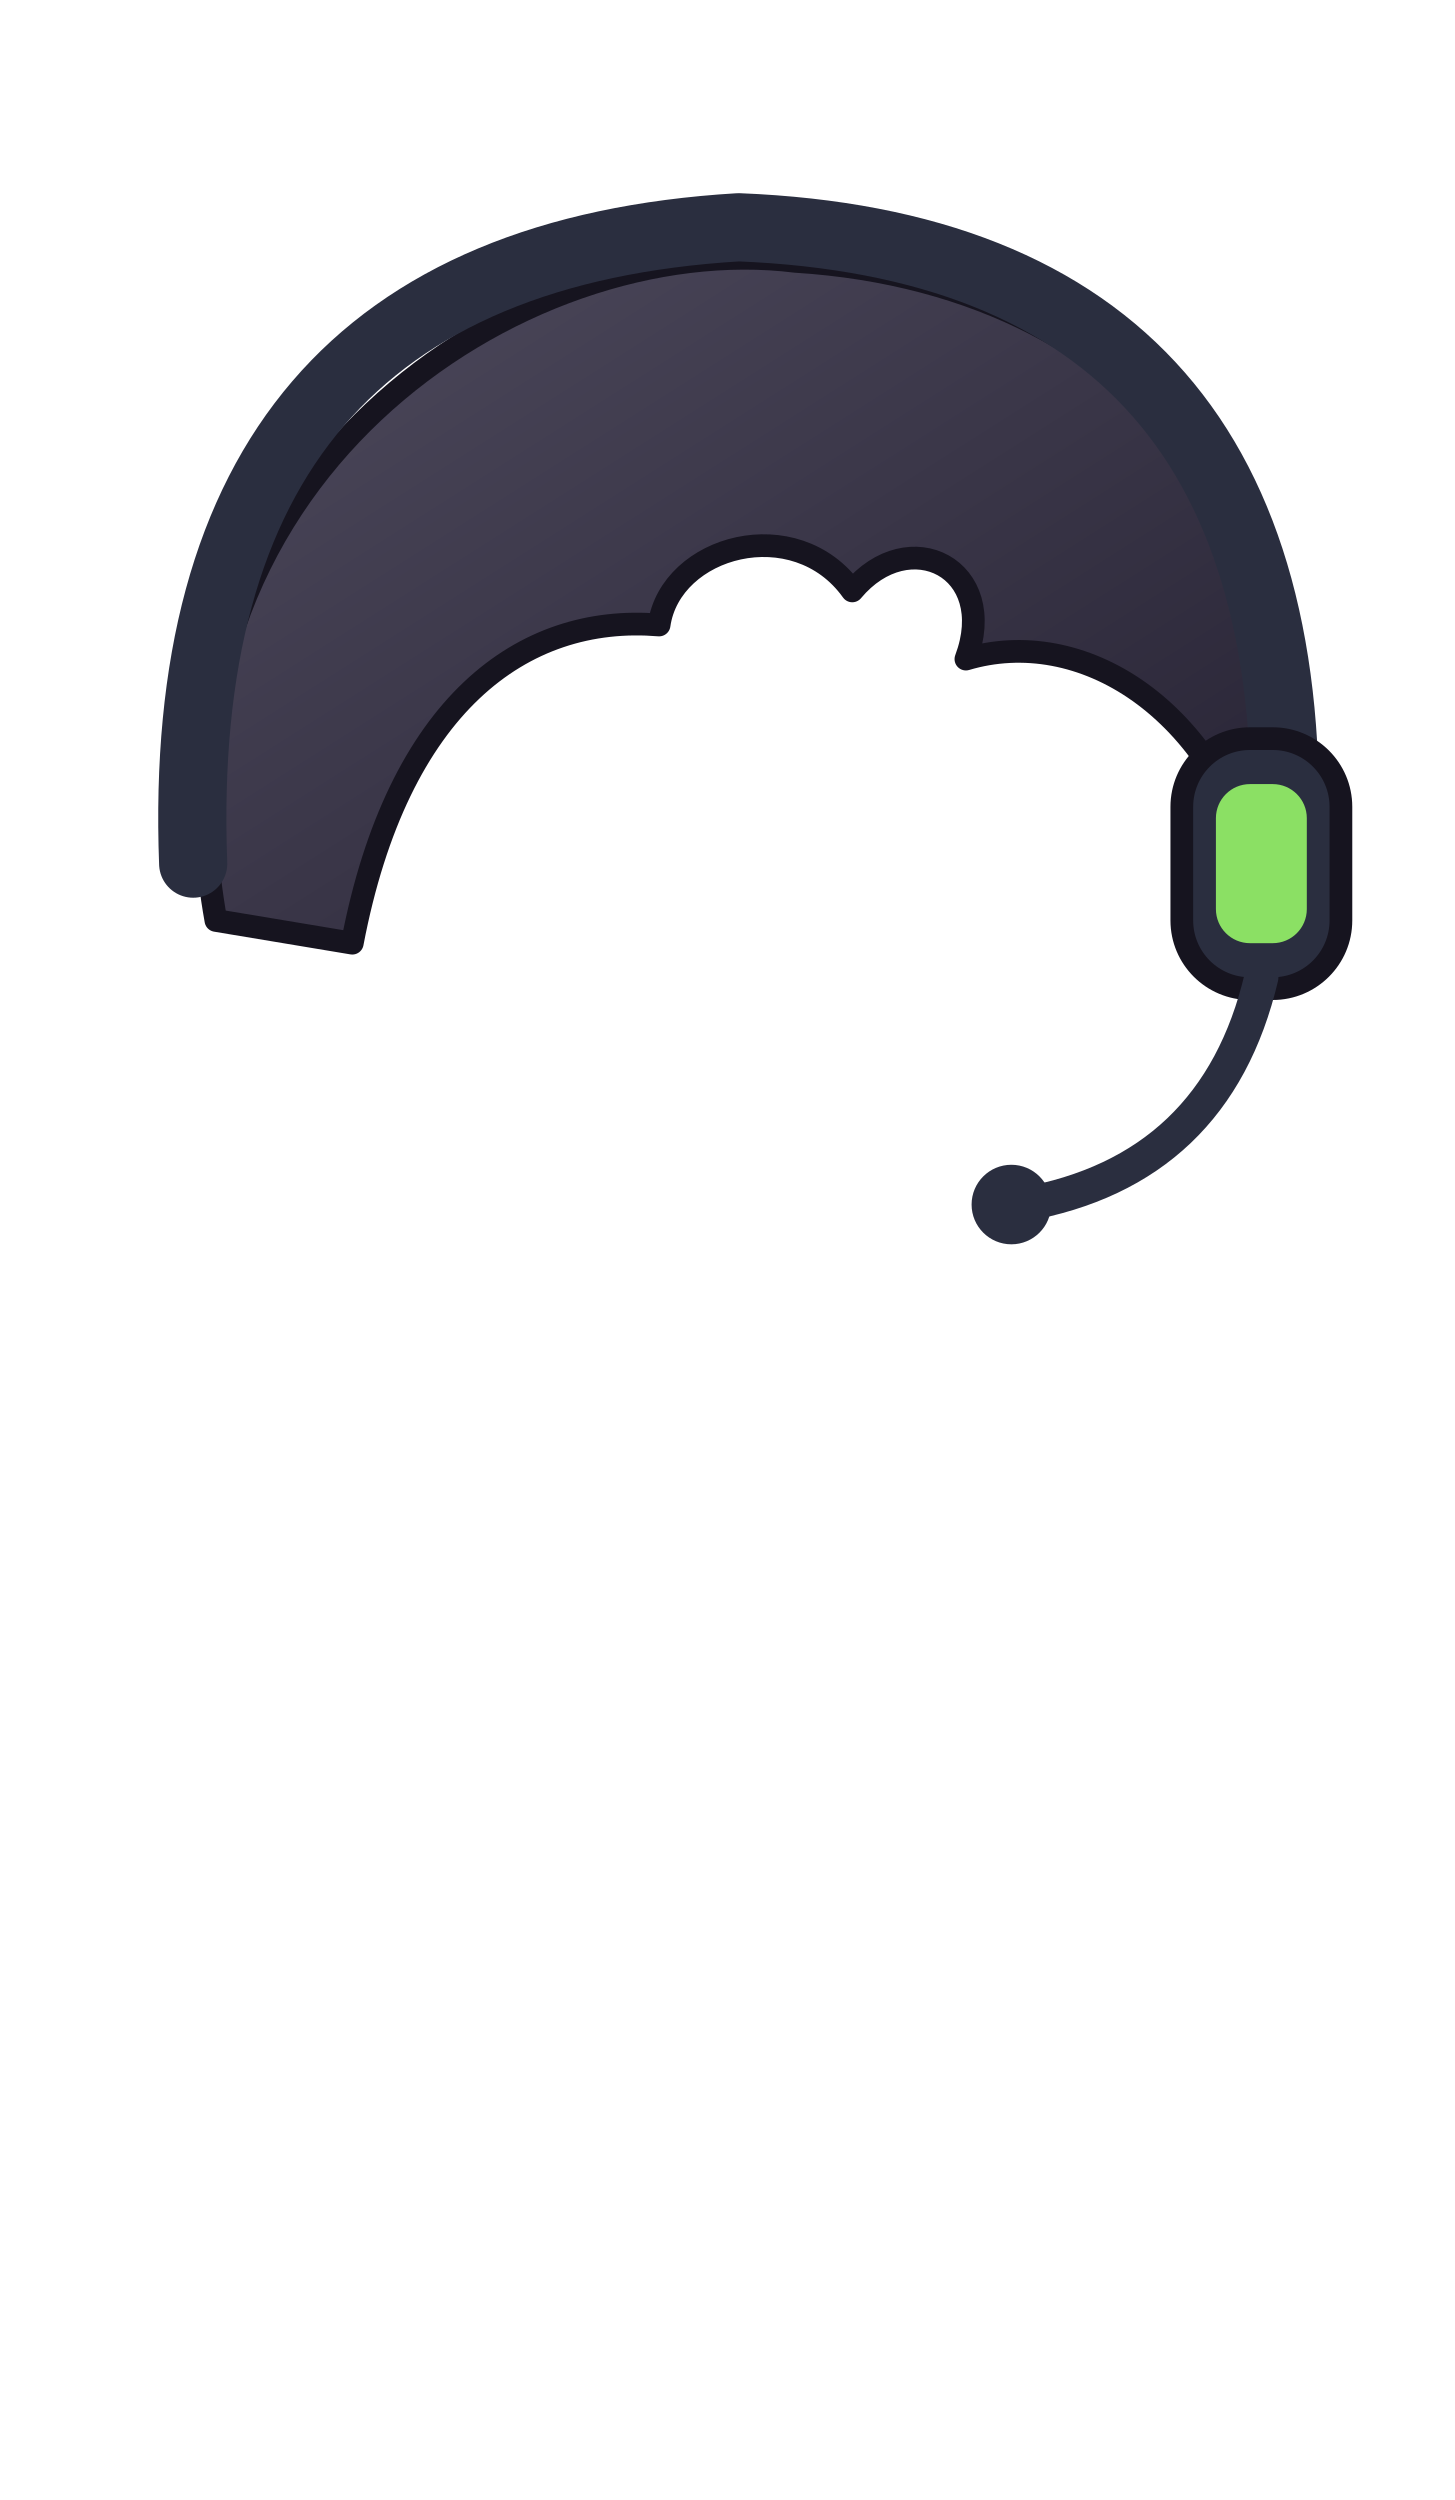
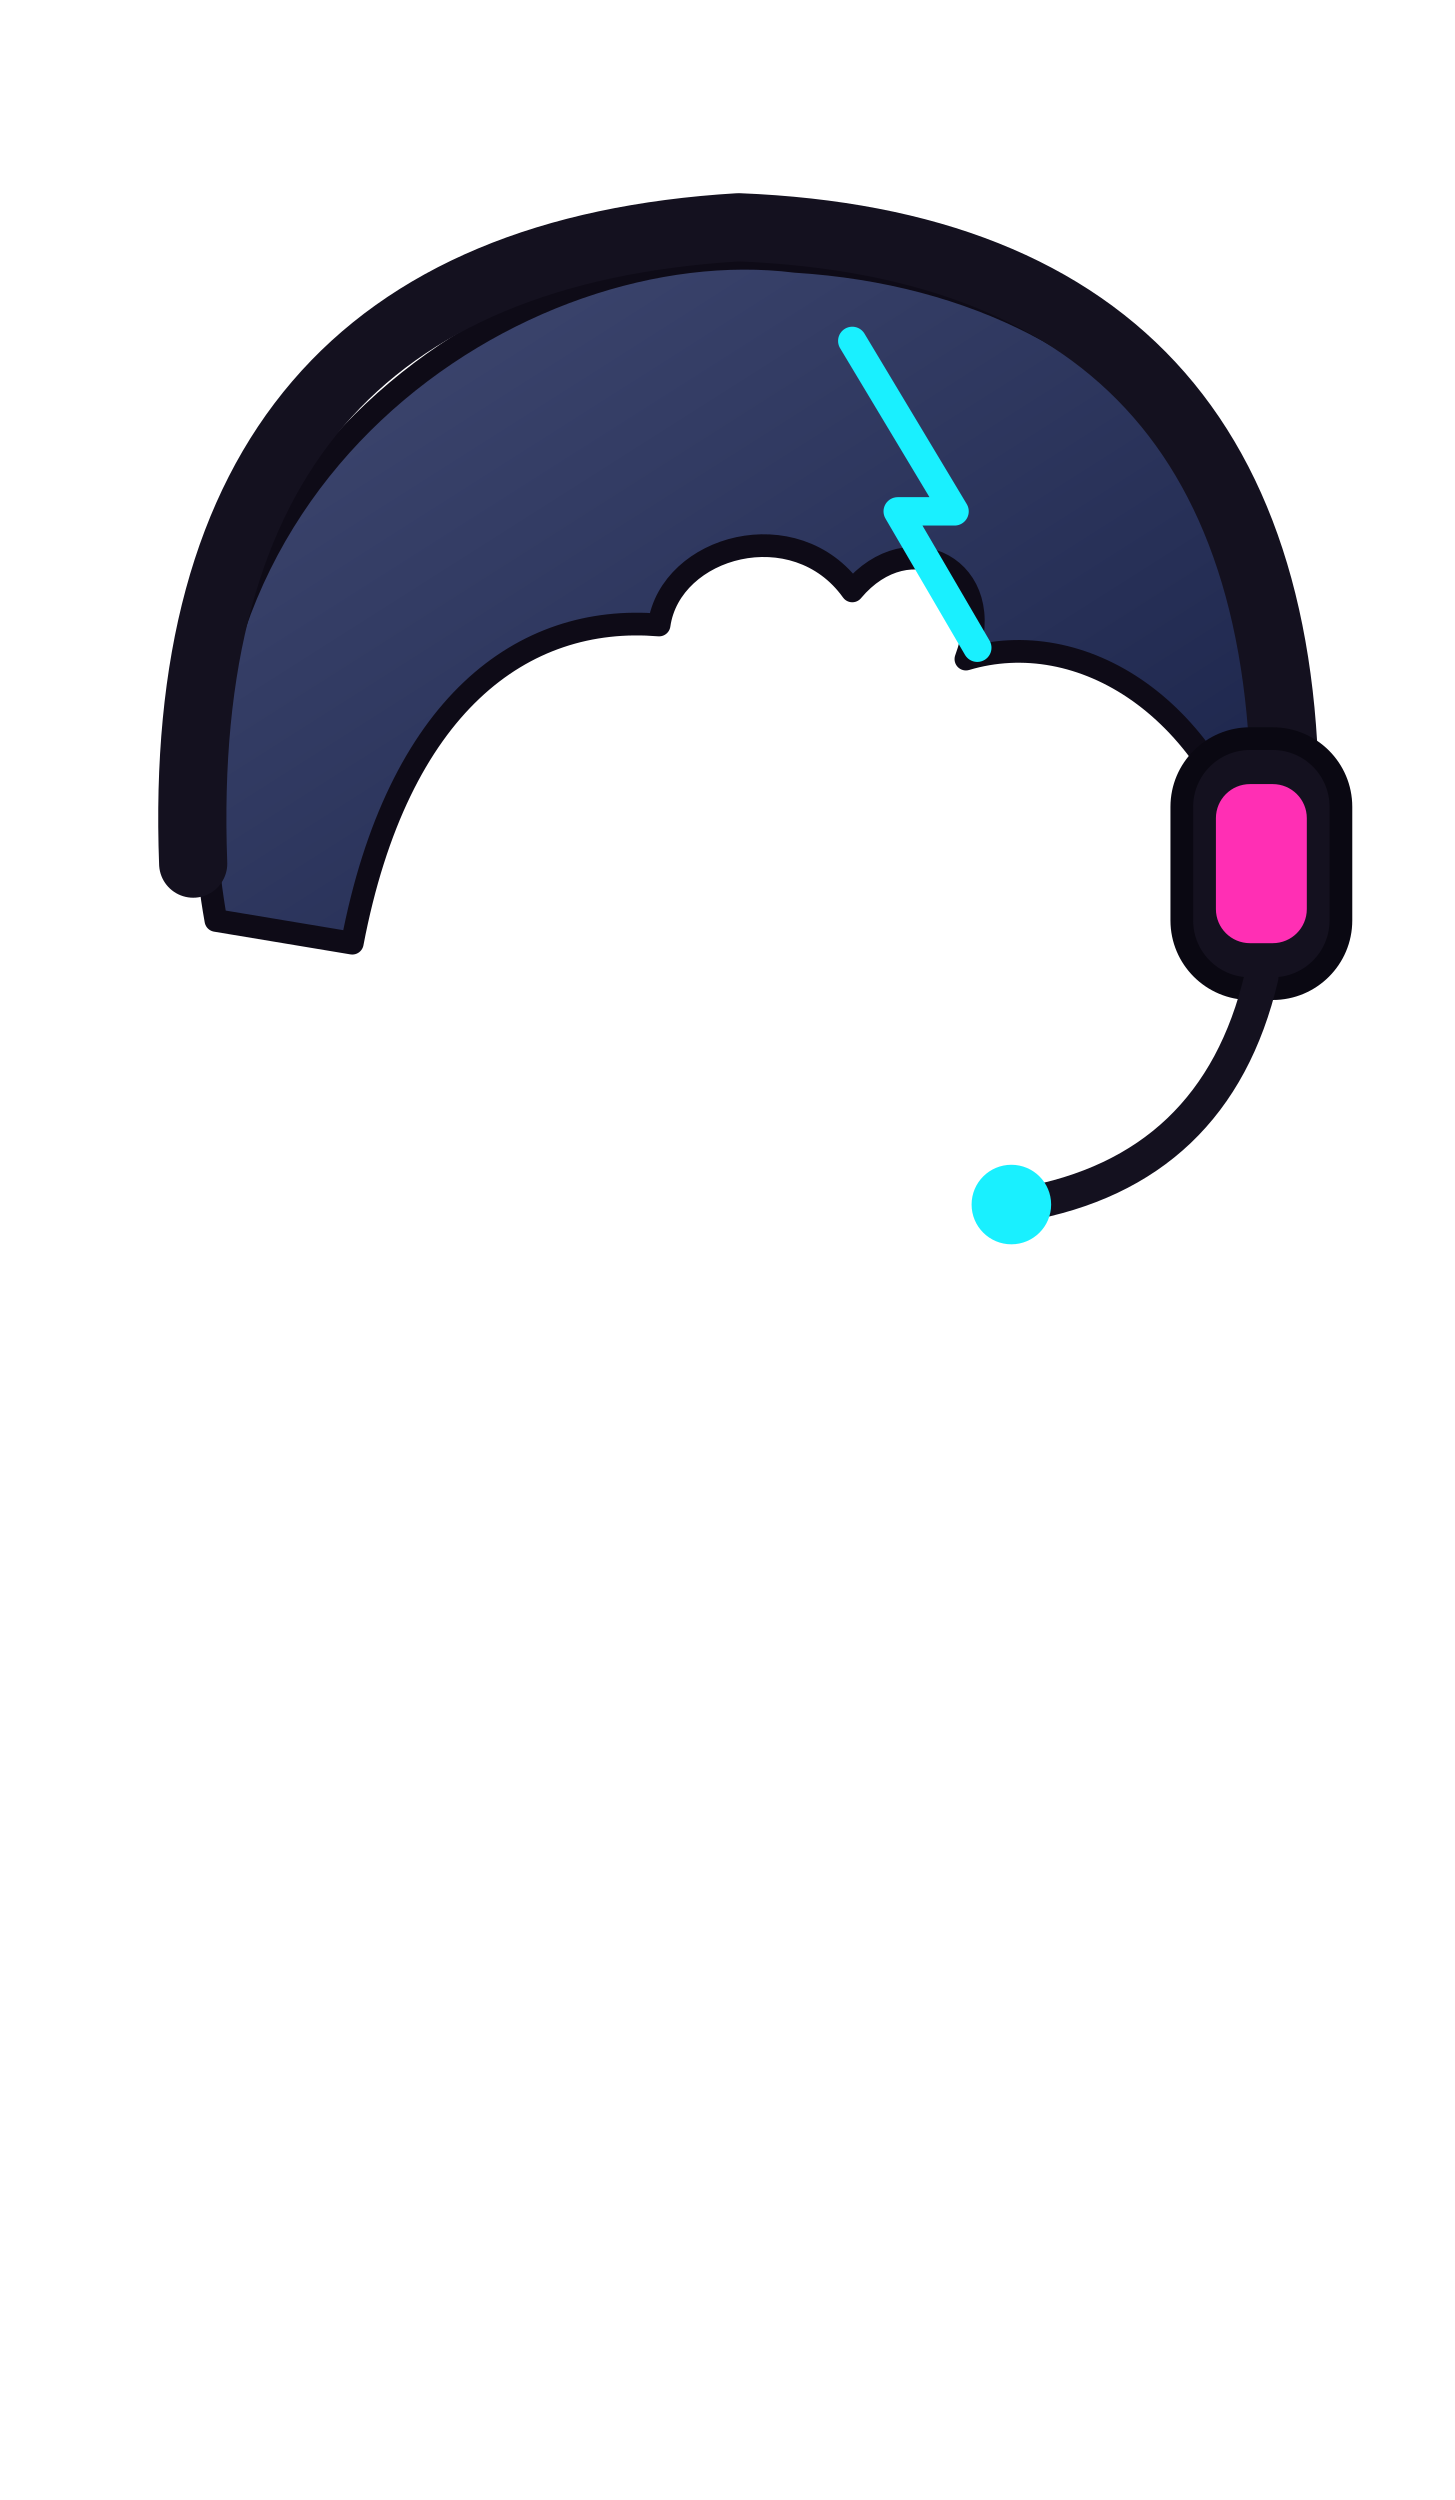
<svg xmlns="http://www.w3.org/2000/svg" width="256" height="440" viewBox="0 0 256 440">
  <defs>
    <linearGradient id="hair" x1="0" y1="0" x2="1" y2="1">
-       <stop offset="0" stop-color="#4e4a5d" />
-       <stop offset="1" stop-color="#262233" />
+       <stop offset="0" stop-color="#414a73" />
+       <stop offset="1" stop-color="#192248" />
    </linearGradient>
  </defs>
  <g stroke-linejoin="round" stroke-linecap="round">
-     <path d="M38,162 C24,84 92,40 140,46 C204,50 238,100 222,156 C214,124 190,110 170,116 C176,100 160,92 150,104 C140,90 118,96 116,110 C92,108 70,124 62,166 Z" fill="url(#hair)" stroke="#16141f" stroke-width="4" />
-     <path d="M34,152 Q30,46 130,40 Q230,44 226,150" fill="none" stroke="#2a2e3f" stroke-width="12" />
-     <rect x="208" y="130" width="28" height="44" rx="12" fill="#2a2e3f" stroke="#16141f" stroke-width="4" />
-     <rect x="214" y="138" width="16" height="28" rx="6" fill="#9cff6b" opacity="0.85" />
-     <path d="M222,172 Q214,206 180,212" fill="none" stroke="#2a2e3f" stroke-width="6" />
-     <circle cx="178" cy="212" r="7" fill="#2a2e3f" />
+     <path d="M38,162 C24,84 92,40 140,46 C204,50 238,100 222,156 C214,124 190,110 170,116 C176,100 160,92 150,104 C140,90 118,96 116,110 C92,108 70,124 62,166 Z" fill="url(#hair)" stroke="#0e0b17" stroke-width="4" />
+     <path d="M150,60 l18 30 l-10 0 l14 24" fill="none" stroke="#19f0ff" stroke-width="5" />
+     <path d="M34,152 Q30,46 130,40 Q230,44 226,150" fill="none" stroke="#14111f" stroke-width="12" />
+     <rect x="208" y="130" width="28" height="44" rx="12" fill="#14111f" stroke="#0a0812" stroke-width="4" />
+     <rect x="214" y="138" width="16" height="28" rx="6" fill="#ff2fb4" />
+     <path d="M222,172 Q214,206 180,212" fill="none" stroke="#14111f" stroke-width="6" />
+     <circle cx="178" cy="212" r="7" fill="#19f0ff" />
  </g>
</svg>
